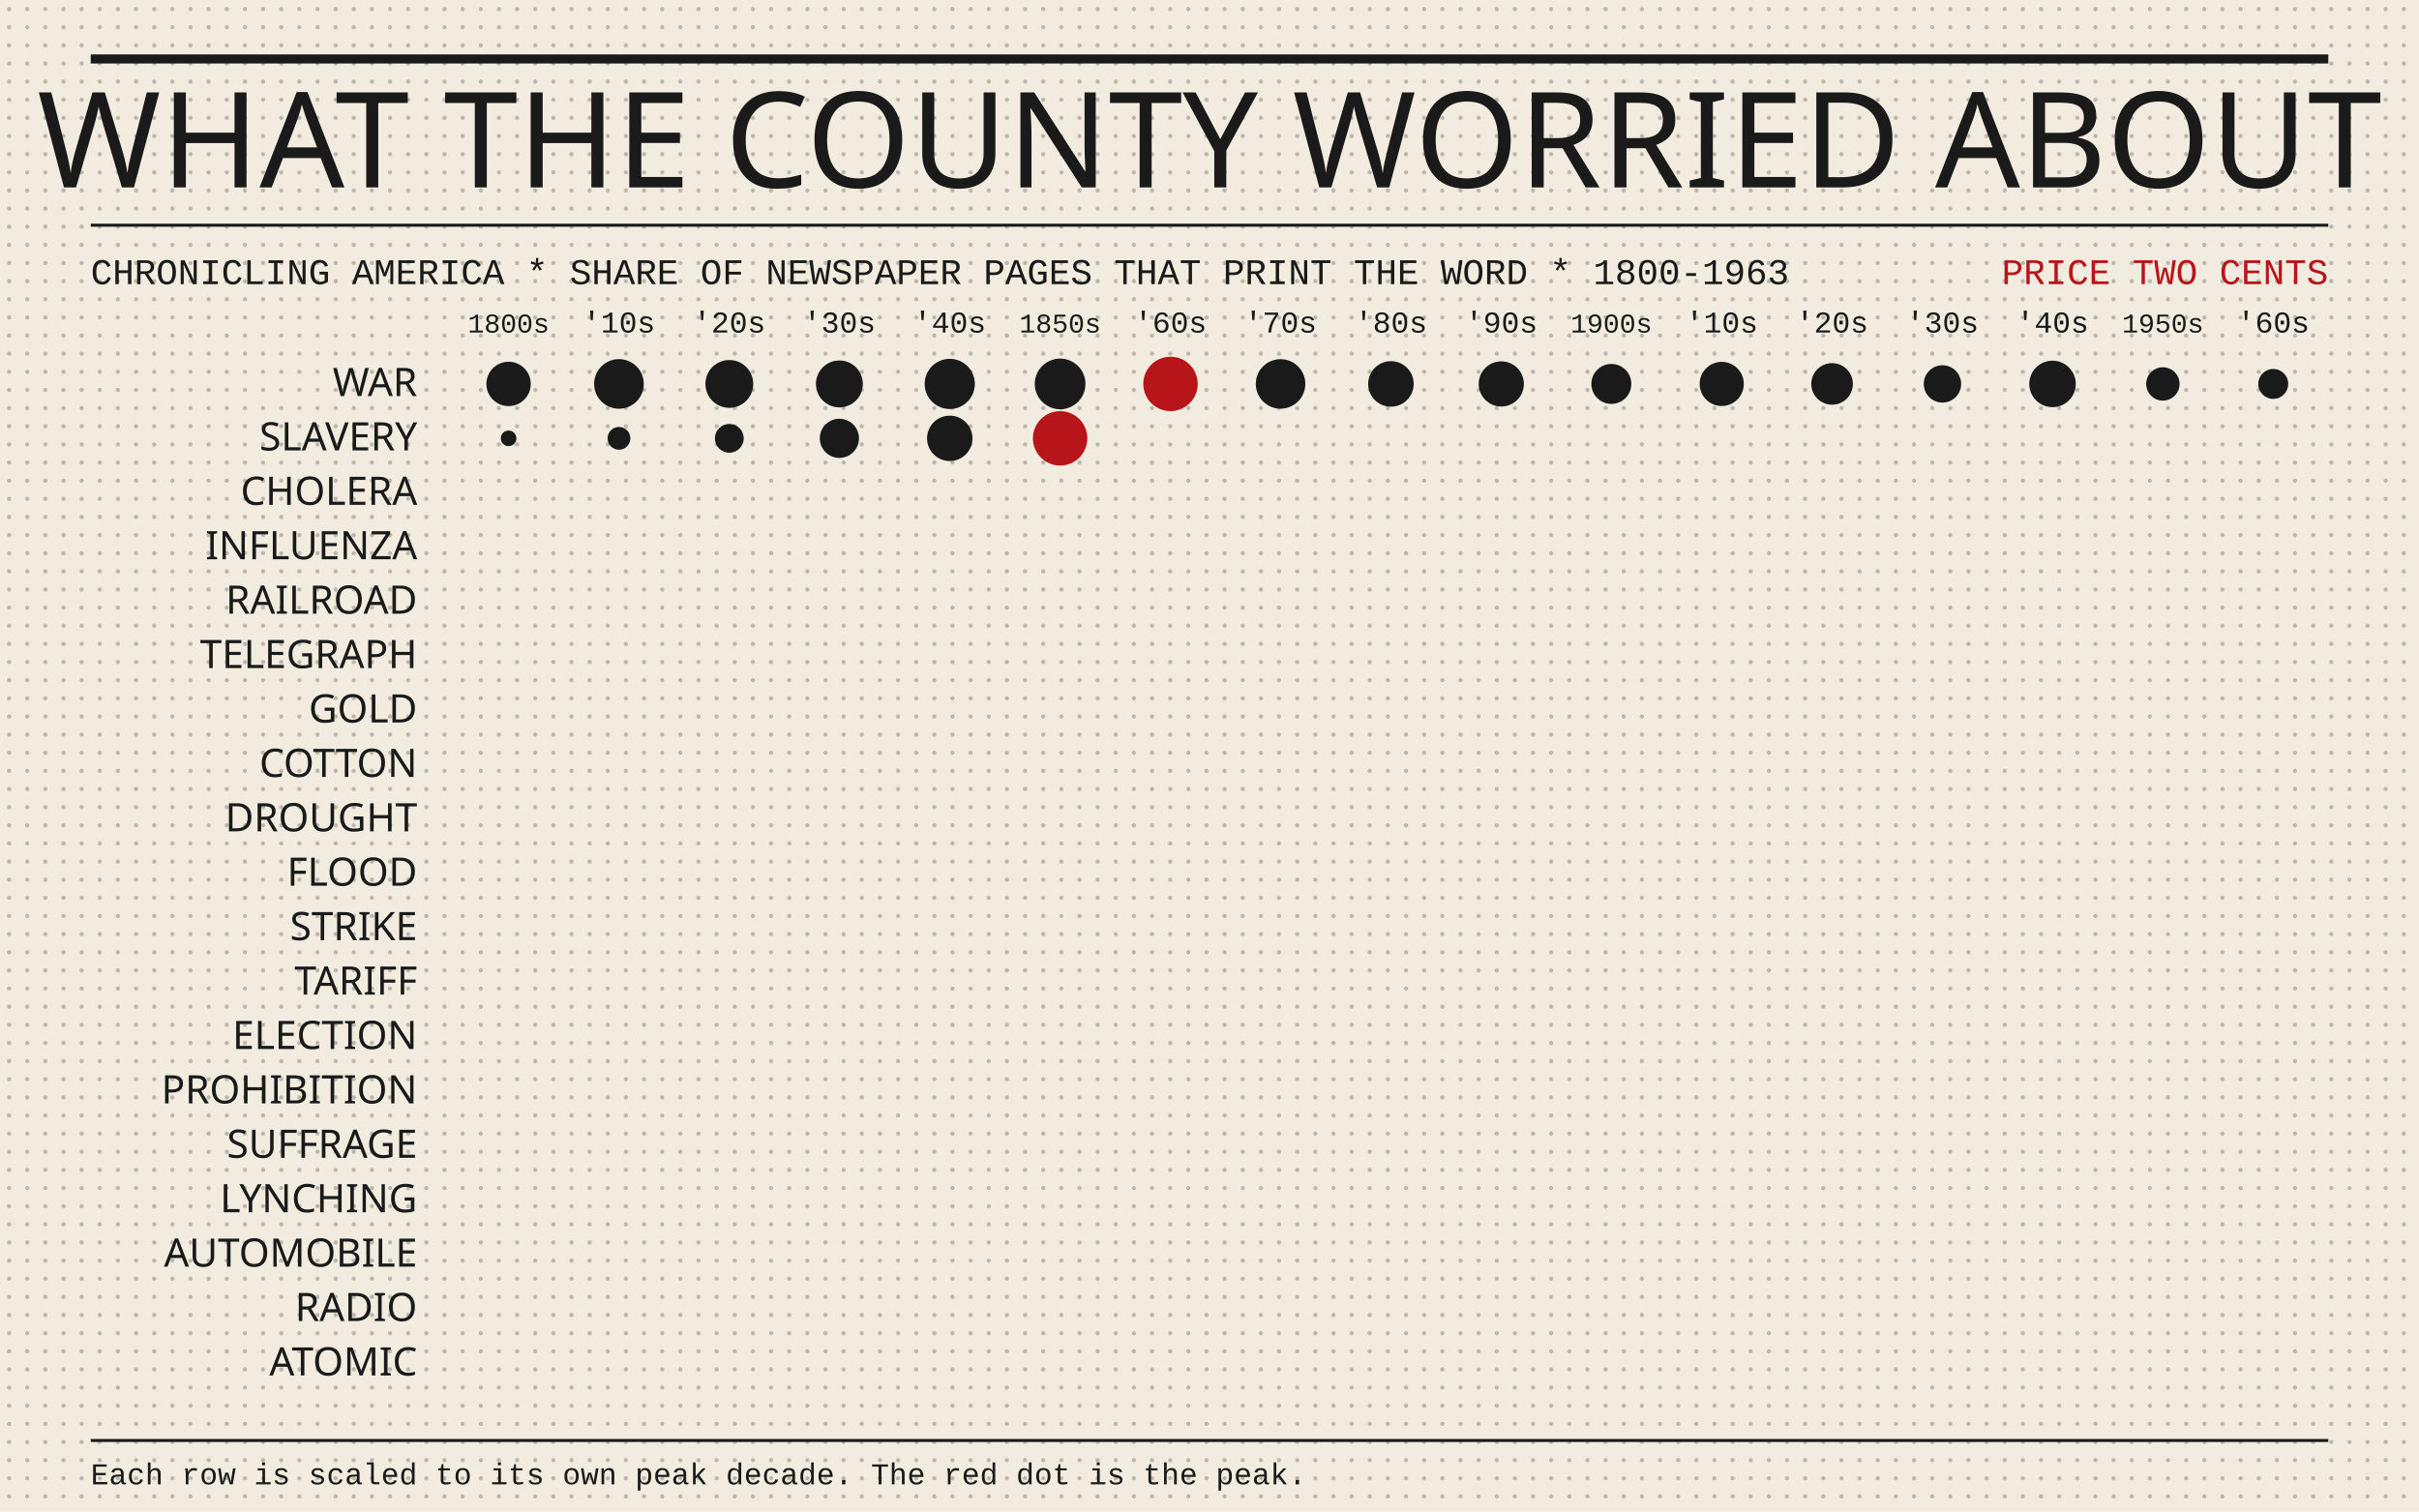
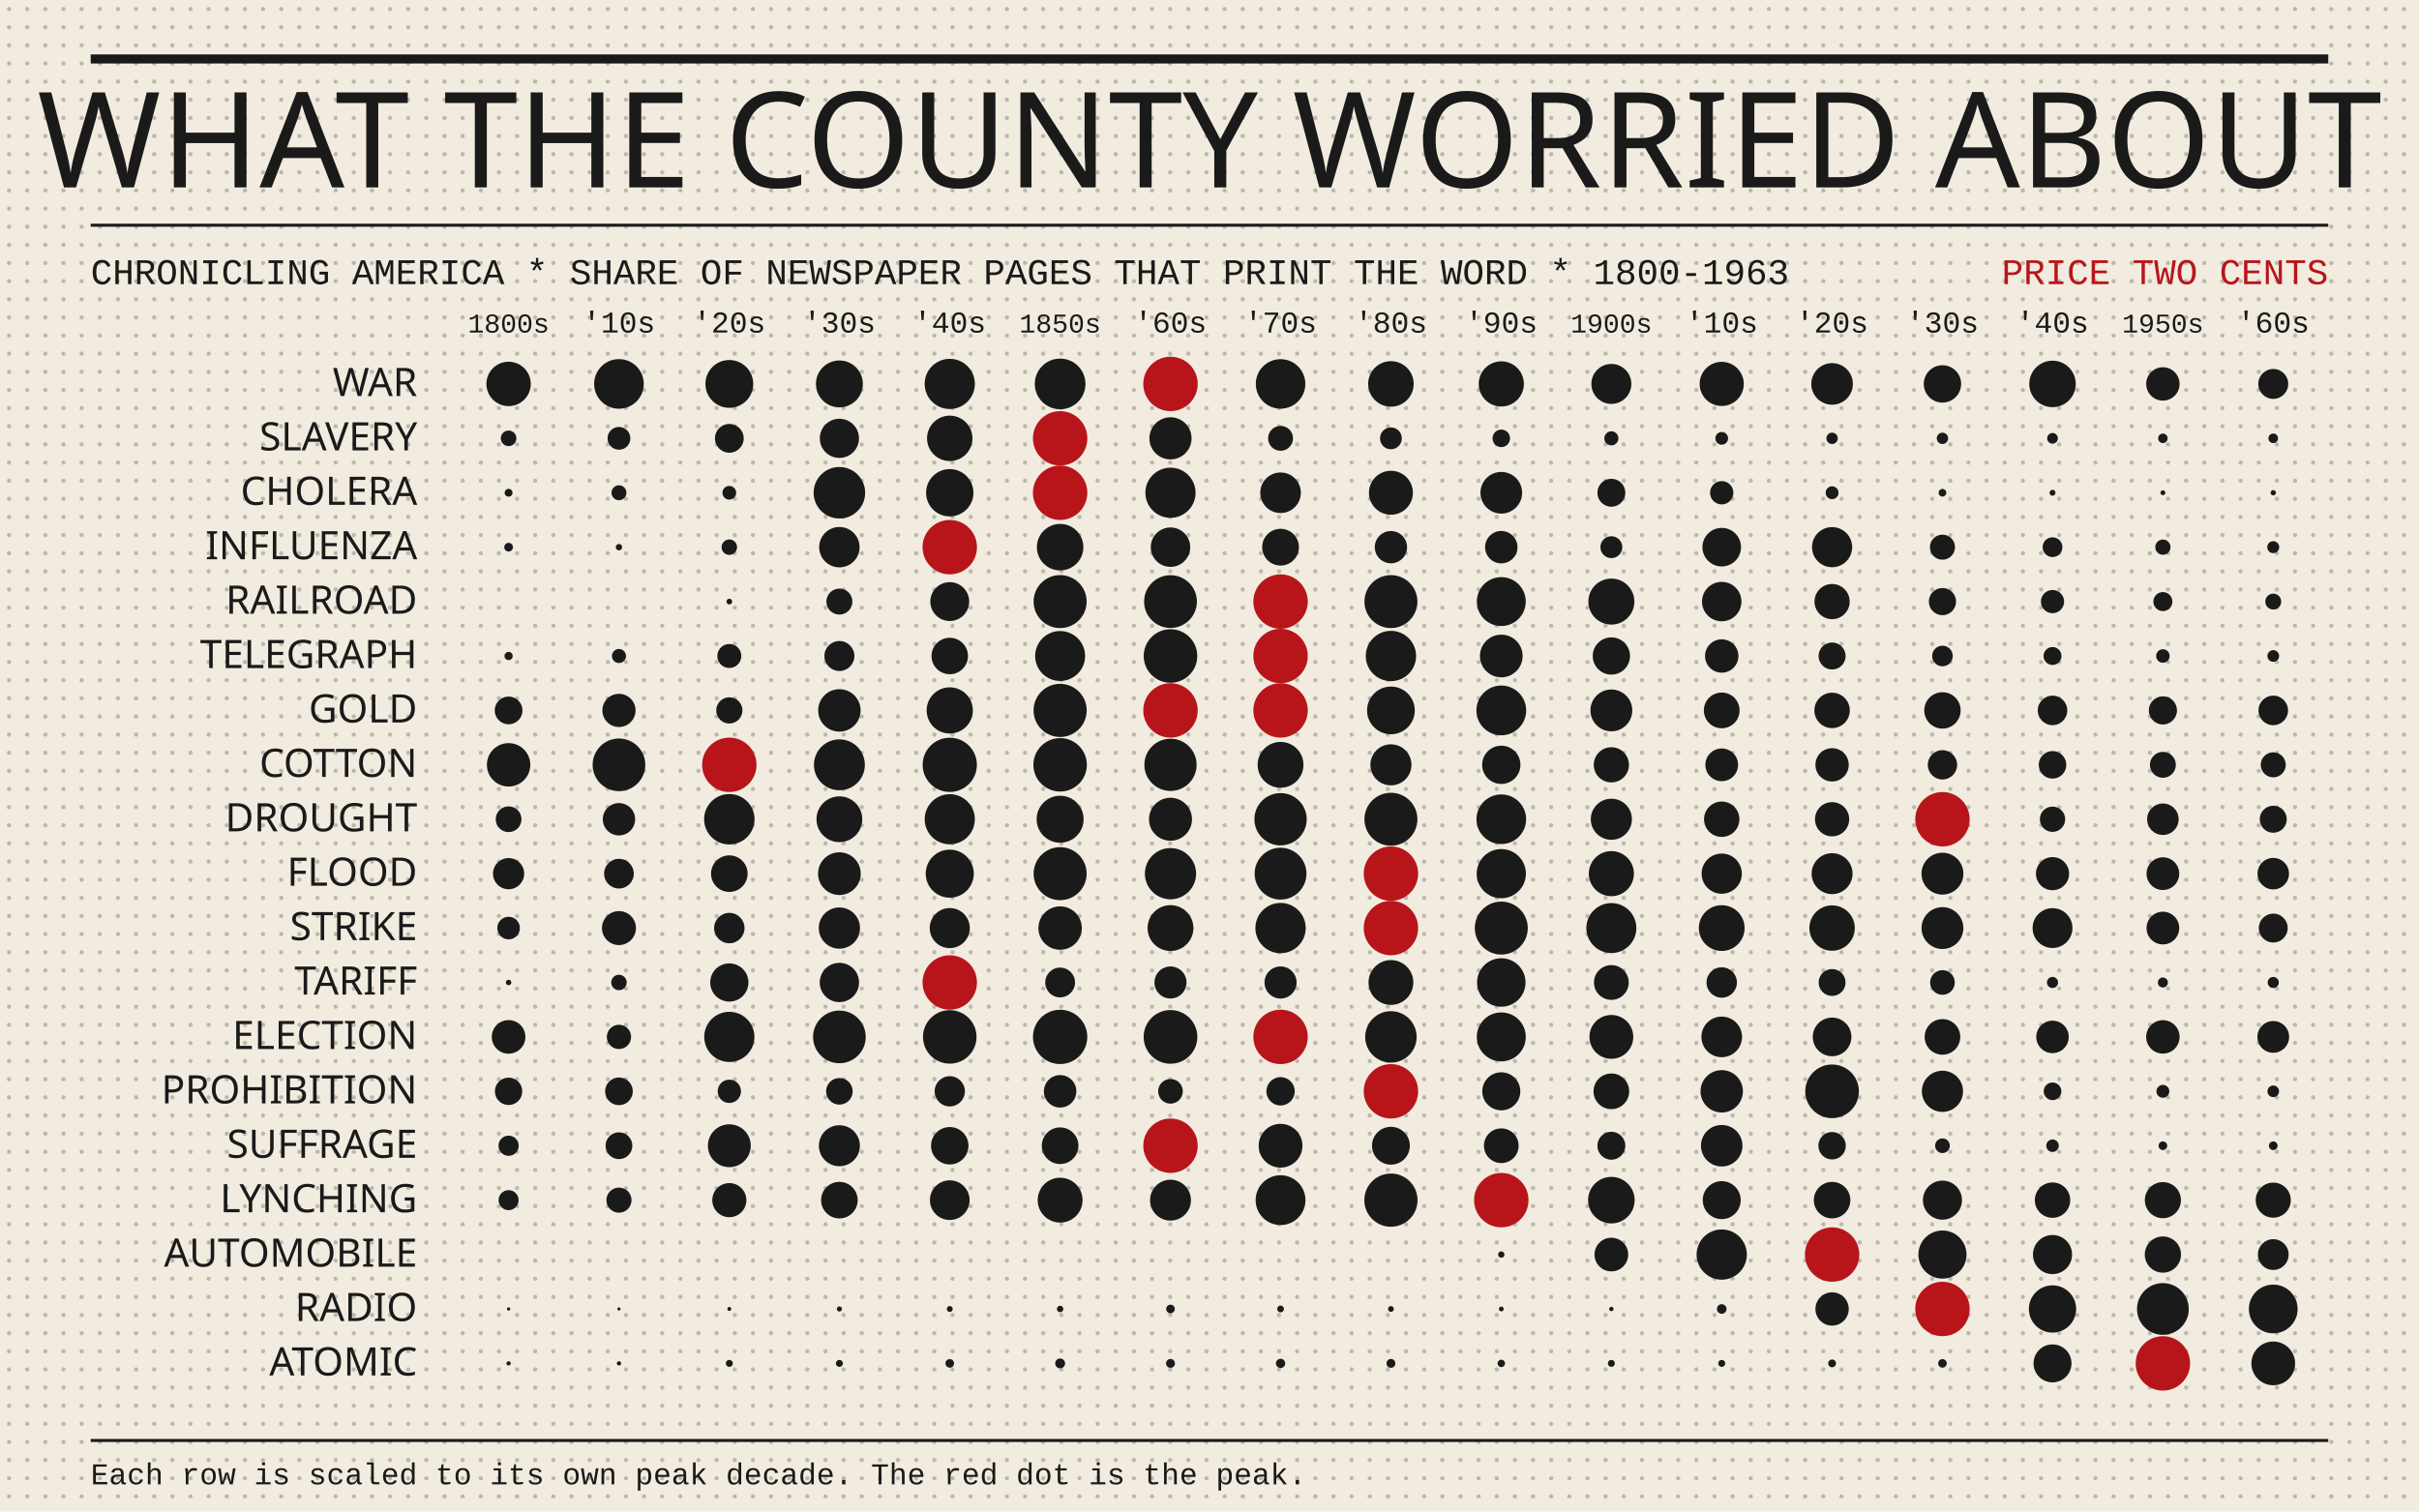
<svg xmlns="http://www.w3.org/2000/svg" width="800" height="500" viewBox="0 0 800 500">
  <rect width="100%" height="100%" fill="#f1ecdf" />
  <defs>
    <pattern id="g" width="6" height="6" patternUnits="userSpaceOnUse">
      <circle cx="3" cy="3" r="0.7" fill="#1a1a1a" opacity="0.25" />
    </pattern>
  </defs>
  <rect width="800" height="500" fill="url(#g)" />
  <rect x="30" y="18" width="740" height="3" fill="#1a1a1a" />
  <text x="400" y="62" text-anchor="middle" font-family="Anton,Impact,'Arial Narrow',sans-serif" font-size="44" fill="#1a1a1a" textLength="700" lengthAdjust="spacingAndGlyphs">WHAT THE COUNTY WORRIED ABOUT</text>
  <rect x="30" y="74" width="740" height="1" fill="#1a1a1a" />
  <text x="30" y="94" font-family="'Special Elite','Courier New',monospace" font-size="12" fill="#1a1a1a">CHRONICLING AMERICA  *  SHARE OF NEWSPAPER PAGES THAT PRINT THE WORD  *  1800-1963</text>
  <text x="770" y="94" text-anchor="end" font-family="'Special Elite','Courier New',monospace" font-size="12" fill="#b8151b">PRICE TWO CENTS</text>
  <text x="168.2" y="110" text-anchor="middle" font-family="'Courier New',monospace" font-size="9" fill="#1a1a1a">1800s</text>
  <text x="204.7" y="110" text-anchor="middle" font-family="'Courier New',monospace" font-size="10" fill="#1a1a1a">'10s</text>
  <text x="241.2" y="110" text-anchor="middle" font-family="'Courier New',monospace" font-size="10" fill="#1a1a1a">'20s</text>
  <text x="277.6" y="110" text-anchor="middle" font-family="'Courier New',monospace" font-size="10" fill="#1a1a1a">'30s</text>
  <text x="314.1" y="110" text-anchor="middle" font-family="'Courier New',monospace" font-size="10" fill="#1a1a1a">'40s</text>
  <text x="350.6" y="110" text-anchor="middle" font-family="'Courier New',monospace" font-size="9" fill="#1a1a1a">1850s</text>
  <text x="387.1" y="110" text-anchor="middle" font-family="'Courier New',monospace" font-size="10" fill="#1a1a1a">'60s</text>
  <text x="423.5" y="110" text-anchor="middle" font-family="'Courier New',monospace" font-size="10" fill="#1a1a1a">'70s</text>
  <text x="460.0" y="110" text-anchor="middle" font-family="'Courier New',monospace" font-size="10" fill="#1a1a1a">'80s</text>
  <text x="496.5" y="110" text-anchor="middle" font-family="'Courier New',monospace" font-size="10" fill="#1a1a1a">'90s</text>
  <text x="532.9" y="110" text-anchor="middle" font-family="'Courier New',monospace" font-size="9" fill="#1a1a1a">1900s</text>
  <text x="569.4" y="110" text-anchor="middle" font-family="'Courier New',monospace" font-size="10" fill="#1a1a1a">'10s</text>
  <text x="605.9" y="110" text-anchor="middle" font-family="'Courier New',monospace" font-size="10" fill="#1a1a1a">'20s</text>
  <text x="642.4" y="110" text-anchor="middle" font-family="'Courier New',monospace" font-size="10" fill="#1a1a1a">'30s</text>
  <text x="678.8" y="110" text-anchor="middle" font-family="'Courier New',monospace" font-size="10" fill="#1a1a1a">'40s</text>
  <text x="715.3" y="110" text-anchor="middle" font-family="'Courier New',monospace" font-size="9" fill="#1a1a1a">1950s</text>
  <text x="751.8" y="110" text-anchor="middle" font-family="'Courier New',monospace" font-size="10" fill="#1a1a1a">'60s</text>
  <text x="138" y="131.0" text-anchor="end" font-family="Anton,Impact,'Arial Narrow',sans-serif" font-size="13" fill="#1a1a1a">WAR</text>
  <circle cx="168.2" cy="127.0" r="7.34" fill="#1a1a1a" />
  <circle cx="204.7" cy="127.0" r="8.21" fill="#1a1a1a" />
  <circle cx="241.2" cy="127.0" r="7.91" fill="#1a1a1a" />
  <circle cx="277.6" cy="127.0" r="7.76" fill="#1a1a1a" />
  <circle cx="314.1" cy="127.0" r="8.30" fill="#1a1a1a" />
  <circle cx="350.6" cy="127.0" r="8.38" fill="#1a1a1a" />
  <circle cx="387.1" cy="127.0" r="9.00" fill="#b8151b" />
  <circle cx="423.5" cy="127.0" r="8.19" fill="#1a1a1a" />
  <circle cx="460.0" cy="127.0" r="7.53" fill="#1a1a1a" />
  <circle cx="496.5" cy="127.0" r="7.47" fill="#1a1a1a" />
  <circle cx="532.9" cy="127.0" r="6.61" fill="#1a1a1a" />
  <circle cx="569.4" cy="127.0" r="7.30" fill="#1a1a1a" />
  <circle cx="605.9" cy="127.0" r="6.88" fill="#1a1a1a" />
  <circle cx="642.4" cy="127.0" r="6.18" fill="#1a1a1a" />
  <circle cx="678.8" cy="127.0" r="7.69" fill="#1a1a1a" />
  <circle cx="715.3" cy="127.0" r="5.52" fill="#1a1a1a" />
  <circle cx="751.8" cy="127.0" r="4.95" fill="#1a1a1a" />
  <text x="138" y="149.0" text-anchor="end" font-family="Anton,Impact,'Arial Narrow',sans-serif" font-size="13" fill="#1a1a1a">SLAVERY</text>
  <circle cx="168.2" cy="145.0" r="2.58" fill="#1a1a1a" />
  <circle cx="204.7" cy="145.0" r="3.77" fill="#1a1a1a" />
  <circle cx="241.2" cy="145.0" r="4.76" fill="#1a1a1a" />
  <circle cx="277.6" cy="145.0" r="6.48" fill="#1a1a1a" />
  <circle cx="314.1" cy="145.0" r="7.51" fill="#1a1a1a" />
  <circle cx="350.6" cy="145.0" r="9.00" fill="#b8151b" />
+   <circle cx="387.1" cy="145.0" r="6.97" fill="#1a1a1a" />
+   <circle cx="423.5" cy="145.0" r="4.12" fill="#1a1a1a" />
+   <circle cx="460.0" cy="145.0" r="3.61" fill="#1a1a1a" />
+   <circle cx="496.5" cy="145.0" r="2.90" fill="#1a1a1a" />
+   <circle cx="532.9" cy="145.0" r="2.33" fill="#1a1a1a" />
+   <circle cx="569.4" cy="145.0" r="2.11" fill="#1a1a1a" />
+   <circle cx="605.9" cy="145.0" r="1.88" fill="#1a1a1a" />
+   <circle cx="642.4" cy="145.0" r="1.88" fill="#1a1a1a" />
+   <circle cx="678.8" cy="145.0" r="1.77" fill="#1a1a1a" />
+   <circle cx="715.3" cy="145.0" r="1.57" fill="#1a1a1a" />
+   <circle cx="751.8" cy="145.0" r="1.59" fill="#1a1a1a" />
  <text x="138" y="167.0" text-anchor="end" font-family="Anton,Impact,'Arial Narrow',sans-serif" font-size="13" fill="#1a1a1a">CHOLERA</text>
+   <circle cx="168.2" cy="163.0" r="1.30" fill="#1a1a1a" />
+   <circle cx="204.7" cy="163.0" r="2.47" fill="#1a1a1a" />
+   <circle cx="241.2" cy="163.0" r="2.27" fill="#1a1a1a" />
+   <circle cx="277.6" cy="163.0" r="8.52" fill="#1a1a1a" />
+   <circle cx="314.1" cy="163.0" r="7.83" fill="#1a1a1a" />
+   <circle cx="350.6" cy="163.0" r="9.00" fill="#b8151b" />
+   <circle cx="387.1" cy="163.0" r="8.30" fill="#1a1a1a" />
+   <circle cx="423.5" cy="163.0" r="6.71" fill="#1a1a1a" />
+   <circle cx="460.0" cy="163.0" r="7.27" fill="#1a1a1a" />
+   <circle cx="496.5" cy="163.0" r="6.89" fill="#1a1a1a" />
+   <circle cx="532.9" cy="163.0" r="4.62" fill="#1a1a1a" />
+   <circle cx="569.4" cy="163.0" r="3.86" fill="#1a1a1a" />
+   <circle cx="605.9" cy="163.0" r="2.13" fill="#1a1a1a" />
+   <circle cx="642.4" cy="163.0" r="1.27" fill="#1a1a1a" />
+   <circle cx="678.8" cy="163.0" r="0.98" fill="#1a1a1a" />
+   <circle cx="715.3" cy="163.0" r="0.81" fill="#1a1a1a" />
+   <circle cx="751.8" cy="163.0" r="0.88" fill="#1a1a1a" />
  <text x="138" y="185.0" text-anchor="end" font-family="Anton,Impact,'Arial Narrow',sans-serif" font-size="13" fill="#1a1a1a">INFLUENZA</text>
+   <circle cx="168.2" cy="181.0" r="1.44" fill="#1a1a1a" />
+   <circle cx="204.7" cy="181.0" r="1.06" fill="#1a1a1a" />
+   <circle cx="241.2" cy="181.0" r="2.56" fill="#1a1a1a" />
+   <circle cx="277.6" cy="181.0" r="6.68" fill="#1a1a1a" />
+   <circle cx="314.1" cy="181.0" r="9.00" fill="#b8151b" />
+   <circle cx="350.6" cy="181.0" r="7.69" fill="#1a1a1a" />
+   <circle cx="387.1" cy="181.0" r="6.52" fill="#1a1a1a" />
+   <circle cx="423.5" cy="181.0" r="6.08" fill="#1a1a1a" />
+   <circle cx="460.0" cy="181.0" r="5.34" fill="#1a1a1a" />
+   <circle cx="496.5" cy="181.0" r="5.36" fill="#1a1a1a" />
+   <circle cx="532.9" cy="181.0" r="3.62" fill="#1a1a1a" />
+   <circle cx="569.4" cy="181.0" r="6.38" fill="#1a1a1a" />
+   <circle cx="605.9" cy="181.0" r="6.64" fill="#1a1a1a" />
+   <circle cx="642.4" cy="181.0" r="4.15" fill="#1a1a1a" />
+   <circle cx="678.8" cy="181.0" r="3.27" fill="#1a1a1a" />
+   <circle cx="715.3" cy="181.0" r="2.52" fill="#1a1a1a" />
+   <circle cx="751.8" cy="181.0" r="1.98" fill="#1a1a1a" />
  <text x="138" y="203.0" text-anchor="end" font-family="Anton,Impact,'Arial Narrow',sans-serif" font-size="13" fill="#1a1a1a">RAILROAD</text>
+   <circle cx="168.2" cy="199.0" r="0.00" fill="#1a1a1a" />
+   <circle cx="204.7" cy="199.0" r="0.00" fill="#1a1a1a" />
+   <circle cx="241.2" cy="199.0" r="0.94" fill="#1a1a1a" />
+   <circle cx="277.6" cy="199.0" r="4.30" fill="#1a1a1a" />
+   <circle cx="314.1" cy="199.0" r="6.43" fill="#1a1a1a" />
+   <circle cx="350.6" cy="199.0" r="8.77" fill="#1a1a1a" />
+   <circle cx="387.1" cy="199.0" r="8.73" fill="#1a1a1a" />
+   <circle cx="423.5" cy="199.0" r="9.00" fill="#b8151b" />
+   <circle cx="460.0" cy="199.0" r="8.76" fill="#1a1a1a" />
+   <circle cx="496.5" cy="199.0" r="8.09" fill="#1a1a1a" />
+   <circle cx="532.9" cy="199.0" r="7.61" fill="#1a1a1a" />
+   <circle cx="569.4" cy="199.0" r="6.52" fill="#1a1a1a" />
+   <circle cx="605.9" cy="199.0" r="5.82" fill="#1a1a1a" />
+   <circle cx="642.4" cy="199.0" r="4.50" fill="#1a1a1a" />
+   <circle cx="678.8" cy="199.0" r="3.84" fill="#1a1a1a" />
+   <circle cx="715.3" cy="199.0" r="3.15" fill="#1a1a1a" />
+   <circle cx="751.8" cy="199.0" r="2.63" fill="#1a1a1a" />
  <text x="138" y="221.0" text-anchor="end" font-family="Anton,Impact,'Arial Narrow',sans-serif" font-size="13" fill="#1a1a1a">TELEGRAPH</text>
+   <circle cx="168.2" cy="217.0" r="1.36" fill="#1a1a1a" />
+   <circle cx="204.7" cy="217.0" r="2.33" fill="#1a1a1a" />
+   <circle cx="241.2" cy="217.0" r="3.97" fill="#1a1a1a" />
+   <circle cx="277.6" cy="217.0" r="4.96" fill="#1a1a1a" />
+   <circle cx="314.1" cy="217.0" r="6.03" fill="#1a1a1a" />
+   <circle cx="350.6" cy="217.0" r="8.26" fill="#1a1a1a" />
+   <circle cx="387.1" cy="217.0" r="8.86" fill="#1a1a1a" />
+   <circle cx="423.5" cy="217.0" r="9.00" fill="#b8151b" />
+   <circle cx="460.0" cy="217.0" r="8.32" fill="#1a1a1a" />
+   <circle cx="496.5" cy="217.0" r="7.06" fill="#1a1a1a" />
+   <circle cx="532.9" cy="217.0" r="6.16" fill="#1a1a1a" />
+   <circle cx="569.4" cy="217.0" r="5.52" fill="#1a1a1a" />
+   <circle cx="605.9" cy="217.0" r="4.47" fill="#1a1a1a" />
+   <circle cx="642.4" cy="217.0" r="3.41" fill="#1a1a1a" />
+   <circle cx="678.8" cy="217.0" r="2.97" fill="#1a1a1a" />
+   <circle cx="715.3" cy="217.0" r="2.24" fill="#1a1a1a" />
+   <circle cx="751.8" cy="217.0" r="1.94" fill="#1a1a1a" />
  <text x="138" y="239.0" text-anchor="end" font-family="Anton,Impact,'Arial Narrow',sans-serif" font-size="13" fill="#1a1a1a">GOLD</text>
+   <circle cx="168.2" cy="235.0" r="4.59" fill="#1a1a1a" />
+   <circle cx="204.7" cy="235.0" r="5.49" fill="#1a1a1a" />
+   <circle cx="241.2" cy="235.0" r="4.34" fill="#1a1a1a" />
+   <circle cx="277.6" cy="235.0" r="7.02" fill="#1a1a1a" />
+   <circle cx="314.1" cy="235.0" r="7.64" fill="#1a1a1a" />
+   <circle cx="350.6" cy="235.0" r="8.79" fill="#1a1a1a" />
+   <circle cx="387.1" cy="235.0" r="9.00" fill="#b8151b" />
+   <circle cx="423.5" cy="235.0" r="9.00" fill="#b8151b" />
+   <circle cx="460.0" cy="235.0" r="7.89" fill="#1a1a1a" />
+   <circle cx="496.5" cy="235.0" r="8.23" fill="#1a1a1a" />
+   <circle cx="532.9" cy="235.0" r="6.92" fill="#1a1a1a" />
+   <circle cx="569.4" cy="235.0" r="5.91" fill="#1a1a1a" />
+   <circle cx="605.9" cy="235.0" r="5.86" fill="#1a1a1a" />
+   <circle cx="642.4" cy="235.0" r="6.02" fill="#1a1a1a" />
+   <circle cx="678.8" cy="235.0" r="4.88" fill="#1a1a1a" />
+   <circle cx="715.3" cy="235.0" r="4.66" fill="#1a1a1a" />
+   <circle cx="751.8" cy="235.0" r="4.89" fill="#1a1a1a" />
  <text x="138" y="257.0" text-anchor="end" font-family="Anton,Impact,'Arial Narrow',sans-serif" font-size="13" fill="#1a1a1a">COTTON</text>
+   <circle cx="168.2" cy="253.0" r="7.18" fill="#1a1a1a" />
+   <circle cx="204.7" cy="253.0" r="8.71" fill="#1a1a1a" />
+   <circle cx="241.2" cy="253.0" r="9.00" fill="#b8151b" />
+   <circle cx="277.6" cy="253.0" r="8.42" fill="#1a1a1a" />
+   <circle cx="314.1" cy="253.0" r="8.97" fill="#1a1a1a" />
+   <circle cx="350.6" cy="253.0" r="8.84" fill="#1a1a1a" />
+   <circle cx="387.1" cy="253.0" r="8.64" fill="#1a1a1a" />
+   <circle cx="423.5" cy="253.0" r="7.58" fill="#1a1a1a" />
+   <circle cx="460.0" cy="253.0" r="6.79" fill="#1a1a1a" />
+   <circle cx="496.5" cy="253.0" r="6.33" fill="#1a1a1a" />
+   <circle cx="532.9" cy="253.0" r="5.82" fill="#1a1a1a" />
+   <circle cx="569.4" cy="253.0" r="5.41" fill="#1a1a1a" />
+   <circle cx="605.9" cy="253.0" r="5.51" fill="#1a1a1a" />
+   <circle cx="642.4" cy="253.0" r="4.85" fill="#1a1a1a" />
+   <circle cx="678.8" cy="253.0" r="4.56" fill="#1a1a1a" />
+   <circle cx="715.3" cy="253.0" r="4.29" fill="#1a1a1a" />
+   <circle cx="751.8" cy="253.0" r="4.14" fill="#1a1a1a" />
  <text x="138" y="275.0" text-anchor="end" font-family="Anton,Impact,'Arial Narrow',sans-serif" font-size="13" fill="#1a1a1a">DROUGHT</text>
+   <circle cx="168.2" cy="271.0" r="4.26" fill="#1a1a1a" />
+   <circle cx="204.7" cy="271.0" r="5.35" fill="#1a1a1a" />
+   <circle cx="241.2" cy="271.0" r="8.34" fill="#1a1a1a" />
+   <circle cx="277.6" cy="271.0" r="7.57" fill="#1a1a1a" />
+   <circle cx="314.1" cy="271.0" r="8.29" fill="#1a1a1a" />
+   <circle cx="350.6" cy="271.0" r="7.77" fill="#1a1a1a" />
+   <circle cx="387.1" cy="271.0" r="7.11" fill="#1a1a1a" />
+   <circle cx="423.5" cy="271.0" r="8.65" fill="#1a1a1a" />
+   <circle cx="460.0" cy="271.0" r="8.76" fill="#1a1a1a" />
+   <circle cx="496.5" cy="271.0" r="8.21" fill="#1a1a1a" />
+   <circle cx="532.9" cy="271.0" r="6.80" fill="#1a1a1a" />
+   <circle cx="569.4" cy="271.0" r="5.85" fill="#1a1a1a" />
+   <circle cx="605.9" cy="271.0" r="5.66" fill="#1a1a1a" />
+   <circle cx="642.4" cy="271.0" r="9.00" fill="#b8151b" />
+   <circle cx="678.8" cy="271.0" r="4.19" fill="#1a1a1a" />
+   <circle cx="715.3" cy="271.0" r="5.21" fill="#1a1a1a" />
+   <circle cx="751.8" cy="271.0" r="4.47" fill="#1a1a1a" />
  <text x="138" y="293.0" text-anchor="end" font-family="Anton,Impact,'Arial Narrow',sans-serif" font-size="13" fill="#1a1a1a">FLOOD</text>
+   <circle cx="168.2" cy="289.0" r="5.16" fill="#1a1a1a" />
+   <circle cx="204.7" cy="289.0" r="4.91" fill="#1a1a1a" />
+   <circle cx="241.2" cy="289.0" r="6.05" fill="#1a1a1a" />
+   <circle cx="277.6" cy="289.0" r="7.06" fill="#1a1a1a" />
+   <circle cx="314.1" cy="289.0" r="7.95" fill="#1a1a1a" />
+   <circle cx="350.6" cy="289.0" r="8.77" fill="#1a1a1a" />
+   <circle cx="387.1" cy="289.0" r="8.47" fill="#1a1a1a" />
+   <circle cx="423.5" cy="289.0" r="8.57" fill="#1a1a1a" />
+   <circle cx="460.0" cy="289.0" r="9.00" fill="#b8151b" />
+   <circle cx="496.5" cy="289.0" r="8.14" fill="#1a1a1a" />
+   <circle cx="532.9" cy="289.0" r="7.46" fill="#1a1a1a" />
+   <circle cx="569.4" cy="289.0" r="6.65" fill="#1a1a1a" />
+   <circle cx="605.9" cy="289.0" r="6.77" fill="#1a1a1a" />
+   <circle cx="642.4" cy="289.0" r="6.93" fill="#1a1a1a" />
+   <circle cx="678.8" cy="289.0" r="5.48" fill="#1a1a1a" />
+   <circle cx="715.3" cy="289.0" r="5.41" fill="#1a1a1a" />
+   <circle cx="751.8" cy="289.0" r="5.21" fill="#1a1a1a" />
  <text x="138" y="311.0" text-anchor="end" font-family="Anton,Impact,'Arial Narrow',sans-serif" font-size="13" fill="#1a1a1a">STRIKE</text>
+   <circle cx="168.2" cy="307.0" r="3.74" fill="#1a1a1a" />
+   <circle cx="204.7" cy="307.0" r="5.62" fill="#1a1a1a" />
+   <circle cx="241.2" cy="307.0" r="5.03" fill="#1a1a1a" />
+   <circle cx="277.6" cy="307.0" r="6.82" fill="#1a1a1a" />
+   <circle cx="314.1" cy="307.0" r="6.63" fill="#1a1a1a" />
+   <circle cx="350.6" cy="307.0" r="7.18" fill="#1a1a1a" />
+   <circle cx="387.1" cy="307.0" r="7.58" fill="#1a1a1a" />
+   <circle cx="423.5" cy="307.0" r="8.32" fill="#1a1a1a" />
+   <circle cx="460.0" cy="307.0" r="9.00" fill="#b8151b" />
+   <circle cx="496.5" cy="307.0" r="8.76" fill="#1a1a1a" />
+   <circle cx="532.9" cy="307.0" r="8.27" fill="#1a1a1a" />
+   <circle cx="569.4" cy="307.0" r="7.57" fill="#1a1a1a" />
+   <circle cx="605.9" cy="307.0" r="7.51" fill="#1a1a1a" />
+   <circle cx="642.4" cy="307.0" r="6.92" fill="#1a1a1a" />
+   <circle cx="678.8" cy="307.0" r="6.59" fill="#1a1a1a" />
+   <circle cx="715.3" cy="307.0" r="5.41" fill="#1a1a1a" />
+   <circle cx="751.8" cy="307.0" r="4.78" fill="#1a1a1a" />
  <text x="138" y="329.0" text-anchor="end" font-family="Anton,Impact,'Arial Narrow',sans-serif" font-size="13" fill="#1a1a1a">TARIFF</text>
+   <circle cx="168.2" cy="325.0" r="0.91" fill="#1a1a1a" />
+   <circle cx="204.7" cy="325.0" r="2.56" fill="#1a1a1a" />
+   <circle cx="241.2" cy="325.0" r="6.32" fill="#1a1a1a" />
+   <circle cx="277.6" cy="325.0" r="6.50" fill="#1a1a1a" />
+   <circle cx="314.1" cy="325.0" r="9.00" fill="#b8151b" />
+   <circle cx="350.6" cy="325.0" r="4.93" fill="#1a1a1a" />
+   <circle cx="387.1" cy="325.0" r="5.30" fill="#1a1a1a" />
+   <circle cx="423.5" cy="325.0" r="5.31" fill="#1a1a1a" />
+   <circle cx="460.0" cy="325.0" r="7.41" fill="#1a1a1a" />
+   <circle cx="496.5" cy="325.0" r="8.02" fill="#1a1a1a" />
+   <circle cx="532.9" cy="325.0" r="5.75" fill="#1a1a1a" />
+   <circle cx="569.4" cy="325.0" r="5.03" fill="#1a1a1a" />
+   <circle cx="605.9" cy="325.0" r="4.45" fill="#1a1a1a" />
+   <circle cx="642.4" cy="325.0" r="4.08" fill="#1a1a1a" />
+   <circle cx="678.8" cy="325.0" r="1.84" fill="#1a1a1a" />
+   <circle cx="715.3" cy="325.0" r="1.66" fill="#1a1a1a" />
+   <circle cx="751.8" cy="325.0" r="1.84" fill="#1a1a1a" />
  <text x="138" y="347.0" text-anchor="end" font-family="Anton,Impact,'Arial Narrow',sans-serif" font-size="13" fill="#1a1a1a">ELECTION</text>
+   <circle cx="168.2" cy="343.0" r="5.56" fill="#1a1a1a" />
+   <circle cx="204.7" cy="343.0" r="4.02" fill="#1a1a1a" />
+   <circle cx="241.2" cy="343.0" r="8.30" fill="#1a1a1a" />
+   <circle cx="277.6" cy="343.0" r="8.71" fill="#1a1a1a" />
+   <circle cx="314.1" cy="343.0" r="8.85" fill="#1a1a1a" />
+   <circle cx="350.6" cy="343.0" r="8.98" fill="#1a1a1a" />
+   <circle cx="387.1" cy="343.0" r="8.88" fill="#1a1a1a" />
+   <circle cx="423.5" cy="343.0" r="9.00" fill="#b8151b" />
+   <circle cx="460.0" cy="343.0" r="8.51" fill="#1a1a1a" />
+   <circle cx="496.5" cy="343.0" r="8.10" fill="#1a1a1a" />
+   <circle cx="532.9" cy="343.0" r="7.25" fill="#1a1a1a" />
+   <circle cx="569.4" cy="343.0" r="6.72" fill="#1a1a1a" />
+   <circle cx="605.9" cy="343.0" r="6.39" fill="#1a1a1a" />
+   <circle cx="642.4" cy="343.0" r="5.89" fill="#1a1a1a" />
+   <circle cx="678.8" cy="343.0" r="5.37" fill="#1a1a1a" />
+   <circle cx="715.3" cy="343.0" r="5.53" fill="#1a1a1a" />
+   <circle cx="751.8" cy="343.0" r="5.25" fill="#1a1a1a" />
  <text x="138" y="365.0" text-anchor="end" font-family="Anton,Impact,'Arial Narrow',sans-serif" font-size="13" fill="#1a1a1a">PROHIBITION</text>
+   <circle cx="168.2" cy="361.0" r="4.53" fill="#1a1a1a" />
+   <circle cx="204.7" cy="361.0" r="4.58" fill="#1a1a1a" />
+   <circle cx="241.2" cy="361.0" r="3.86" fill="#1a1a1a" />
+   <circle cx="277.6" cy="361.0" r="4.40" fill="#1a1a1a" />
+   <circle cx="314.1" cy="361.0" r="5.00" fill="#1a1a1a" />
+   <circle cx="350.6" cy="361.0" r="5.37" fill="#1a1a1a" />
+   <circle cx="387.1" cy="361.0" r="4.08" fill="#1a1a1a" />
+   <circle cx="423.5" cy="361.0" r="4.69" fill="#1a1a1a" />
+   <circle cx="460.0" cy="361.0" r="9.00" fill="#b8151b" />
+   <circle cx="496.5" cy="361.0" r="6.29" fill="#1a1a1a" />
+   <circle cx="532.9" cy="361.0" r="5.90" fill="#1a1a1a" />
+   <circle cx="569.4" cy="361.0" r="7.01" fill="#1a1a1a" />
+   <circle cx="605.9" cy="361.0" r="8.87" fill="#1a1a1a" />
+   <circle cx="642.4" cy="361.0" r="6.81" fill="#1a1a1a" />
+   <circle cx="678.8" cy="361.0" r="2.92" fill="#1a1a1a" />
+   <circle cx="715.3" cy="361.0" r="2.13" fill="#1a1a1a" />
+   <circle cx="751.8" cy="361.0" r="1.92" fill="#1a1a1a" />
  <text x="138" y="383.0" text-anchor="end" font-family="Anton,Impact,'Arial Narrow',sans-serif" font-size="13" fill="#1a1a1a">SUFFRAGE</text>
+   <circle cx="168.2" cy="379.0" r="3.34" fill="#1a1a1a" />
+   <circle cx="204.7" cy="379.0" r="4.43" fill="#1a1a1a" />
+   <circle cx="241.2" cy="379.0" r="7.09" fill="#1a1a1a" />
+   <circle cx="277.6" cy="379.0" r="6.78" fill="#1a1a1a" />
+   <circle cx="314.1" cy="379.0" r="6.19" fill="#1a1a1a" />
+   <circle cx="350.6" cy="379.0" r="6.06" fill="#1a1a1a" />
+   <circle cx="387.1" cy="379.0" r="9.00" fill="#b8151b" />
+   <circle cx="423.5" cy="379.0" r="7.24" fill="#1a1a1a" />
+   <circle cx="460.0" cy="379.0" r="6.26" fill="#1a1a1a" />
+   <circle cx="496.5" cy="379.0" r="5.74" fill="#1a1a1a" />
+   <circle cx="532.9" cy="379.0" r="4.62" fill="#1a1a1a" />
+   <circle cx="569.4" cy="379.0" r="6.87" fill="#1a1a1a" />
+   <circle cx="605.9" cy="379.0" r="4.54" fill="#1a1a1a" />
+   <circle cx="642.4" cy="379.0" r="2.43" fill="#1a1a1a" />
+   <circle cx="678.8" cy="379.0" r="2.07" fill="#1a1a1a" />
+   <circle cx="715.3" cy="379.0" r="1.43" fill="#1a1a1a" />
+   <circle cx="751.8" cy="379.0" r="1.43" fill="#1a1a1a" />
  <text x="138" y="401.0" text-anchor="end" font-family="Anton,Impact,'Arial Narrow',sans-serif" font-size="13" fill="#1a1a1a">LYNCHING</text>
+   <circle cx="168.2" cy="397.0" r="3.31" fill="#1a1a1a" />
+   <circle cx="204.7" cy="397.0" r="4.16" fill="#1a1a1a" />
+   <circle cx="241.2" cy="397.0" r="5.64" fill="#1a1a1a" />
+   <circle cx="277.6" cy="397.0" r="6.05" fill="#1a1a1a" />
+   <circle cx="314.1" cy="397.0" r="6.56" fill="#1a1a1a" />
+   <circle cx="350.6" cy="397.0" r="7.42" fill="#1a1a1a" />
+   <circle cx="387.1" cy="397.0" r="6.76" fill="#1a1a1a" />
+   <circle cx="423.5" cy="397.0" r="8.24" fill="#1a1a1a" />
+   <circle cx="460.0" cy="397.0" r="8.80" fill="#1a1a1a" />
+   <circle cx="496.5" cy="397.0" r="9.00" fill="#b8151b" />
+   <circle cx="532.9" cy="397.0" r="7.70" fill="#1a1a1a" />
+   <circle cx="569.4" cy="397.0" r="6.28" fill="#1a1a1a" />
+   <circle cx="605.9" cy="397.0" r="6.04" fill="#1a1a1a" />
+   <circle cx="642.4" cy="397.0" r="6.46" fill="#1a1a1a" />
+   <circle cx="678.8" cy="397.0" r="5.85" fill="#1a1a1a" />
+   <circle cx="715.3" cy="397.0" r="5.97" fill="#1a1a1a" />
+   <circle cx="751.8" cy="397.0" r="5.80" fill="#1a1a1a" />
  <text x="138" y="419.0" text-anchor="end" font-family="Anton,Impact,'Arial Narrow',sans-serif" font-size="13" fill="#1a1a1a">AUTOMOBILE</text>
+   <circle cx="168.2" cy="415.0" r="0.00" fill="#1a1a1a" />
+   <circle cx="204.7" cy="415.0" r="0.00" fill="#1a1a1a" />
+   <circle cx="241.2" cy="415.0" r="0.00" fill="#1a1a1a" />
+   <circle cx="277.6" cy="415.0" r="0.00" fill="#1a1a1a" />
+   <circle cx="314.1" cy="415.0" r="0.00" fill="#1a1a1a" />
+   <circle cx="350.6" cy="415.0" r="0.00" fill="#1a1a1a" />
+   <circle cx="387.1" cy="415.0" r="0.00" fill="#1a1a1a" />
+   <circle cx="423.5" cy="415.0" r="0.00" fill="#1a1a1a" />
+   <circle cx="460.0" cy="415.0" r="0.00" fill="#1a1a1a" />
+   <circle cx="496.5" cy="415.0" r="1.05" fill="#1a1a1a" />
+   <circle cx="532.9" cy="415.0" r="5.57" fill="#1a1a1a" />
+   <circle cx="569.4" cy="415.0" r="8.31" fill="#1a1a1a" />
+   <circle cx="605.9" cy="415.0" r="9.00" fill="#b8151b" />
+   <circle cx="642.4" cy="415.0" r="7.96" fill="#1a1a1a" />
+   <circle cx="678.8" cy="415.0" r="6.47" fill="#1a1a1a" />
+   <circle cx="715.3" cy="415.0" r="5.99" fill="#1a1a1a" />
+   <circle cx="751.8" cy="415.0" r="5.09" fill="#1a1a1a" />
  <text x="138" y="437.0" text-anchor="end" font-family="Anton,Impact,'Arial Narrow',sans-serif" font-size="13" fill="#1a1a1a">RADIO</text>
+   <circle cx="168.2" cy="433.0" r="0.55" fill="#1a1a1a" />
+   <circle cx="204.7" cy="433.0" r="0.53" fill="#1a1a1a" />
+   <circle cx="241.2" cy="433.0" r="0.65" fill="#1a1a1a" />
+   <circle cx="277.6" cy="433.0" r="0.85" fill="#1a1a1a" />
+   <circle cx="314.1" cy="433.0" r="0.98" fill="#1a1a1a" />
+   <circle cx="350.6" cy="433.0" r="1.07" fill="#1a1a1a" />
+   <circle cx="387.1" cy="433.0" r="1.43" fill="#1a1a1a" />
+   <circle cx="423.5" cy="433.0" r="1.12" fill="#1a1a1a" />
+   <circle cx="460.0" cy="433.0" r="0.96" fill="#1a1a1a" />
+   <circle cx="496.5" cy="433.0" r="0.79" fill="#1a1a1a" />
+   <circle cx="532.9" cy="433.0" r="0.73" fill="#1a1a1a" />
+   <circle cx="569.4" cy="433.0" r="1.59" fill="#1a1a1a" />
+   <circle cx="605.9" cy="433.0" r="5.51" fill="#1a1a1a" />
+   <circle cx="642.4" cy="433.0" r="9.00" fill="#b8151b" />
+   <circle cx="678.8" cy="433.0" r="7.82" fill="#1a1a1a" />
+   <circle cx="715.3" cy="433.0" r="8.56" fill="#1a1a1a" />
+   <circle cx="751.8" cy="433.0" r="8.06" fill="#1a1a1a" />
  <text x="138" y="455.0" text-anchor="end" font-family="Anton,Impact,'Arial Narrow',sans-serif" font-size="13" fill="#1a1a1a">ATOMIC</text>
+   <circle cx="168.2" cy="451.0" r="0.71" fill="#1a1a1a" />
+   <circle cx="204.7" cy="451.0" r="0.71" fill="#1a1a1a" />
+   <circle cx="241.2" cy="451.0" r="1.16" fill="#1a1a1a" />
+   <circle cx="277.6" cy="451.0" r="1.16" fill="#1a1a1a" />
+   <circle cx="314.1" cy="451.0" r="1.42" fill="#1a1a1a" />
+   <circle cx="350.6" cy="451.0" r="1.63" fill="#1a1a1a" />
+   <circle cx="387.1" cy="451.0" r="1.47" fill="#1a1a1a" />
+   <circle cx="423.5" cy="451.0" r="1.53" fill="#1a1a1a" />
+   <circle cx="460.0" cy="451.0" r="1.47" fill="#1a1a1a" />
+   <circle cx="496.5" cy="451.0" r="1.23" fill="#1a1a1a" />
+   <circle cx="532.9" cy="451.0" r="1.16" fill="#1a1a1a" />
+   <circle cx="569.4" cy="451.0" r="1.16" fill="#1a1a1a" />
+   <circle cx="605.9" cy="451.0" r="1.29" fill="#1a1a1a" />
+   <circle cx="642.4" cy="451.0" r="1.42" fill="#1a1a1a" />
+   <circle cx="678.8" cy="451.0" r="6.28" fill="#1a1a1a" />
+   <circle cx="715.3" cy="451.0" r="9.00" fill="#b8151b" />
+   <circle cx="751.8" cy="451.0" r="7.23" fill="#1a1a1a" />
  <rect x="30" y="476" width="740" height="1" fill="#1a1a1a" />
  <text x="30" y="491" font-family="'Courier New',monospace" font-size="10" fill="#1a1a1a">Each row is scaled to its own peak decade. The red dot is the peak.</text>
</svg>
